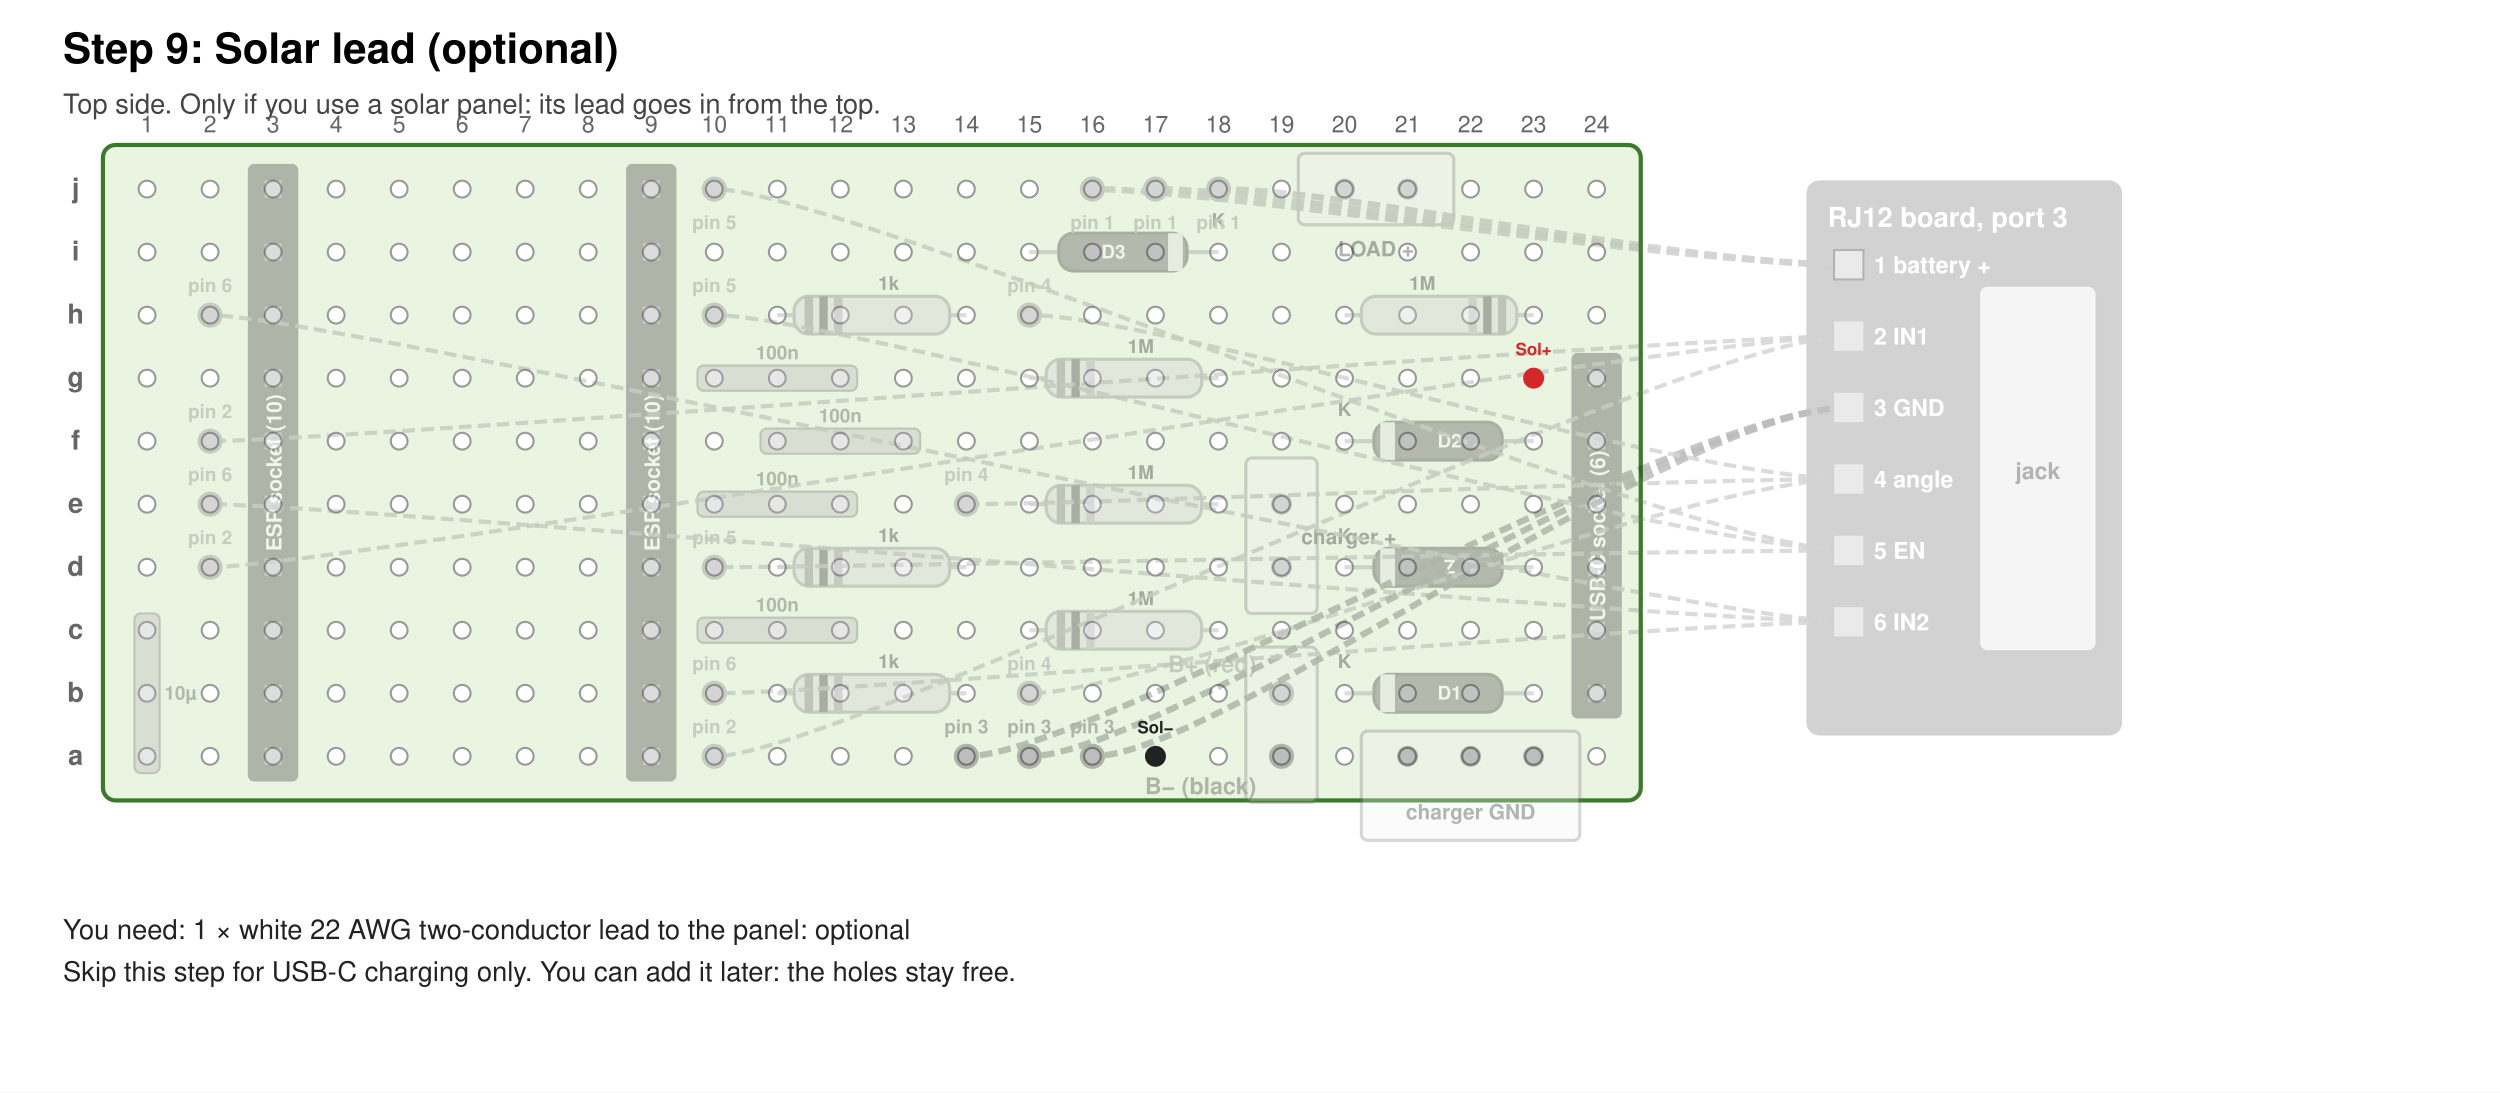
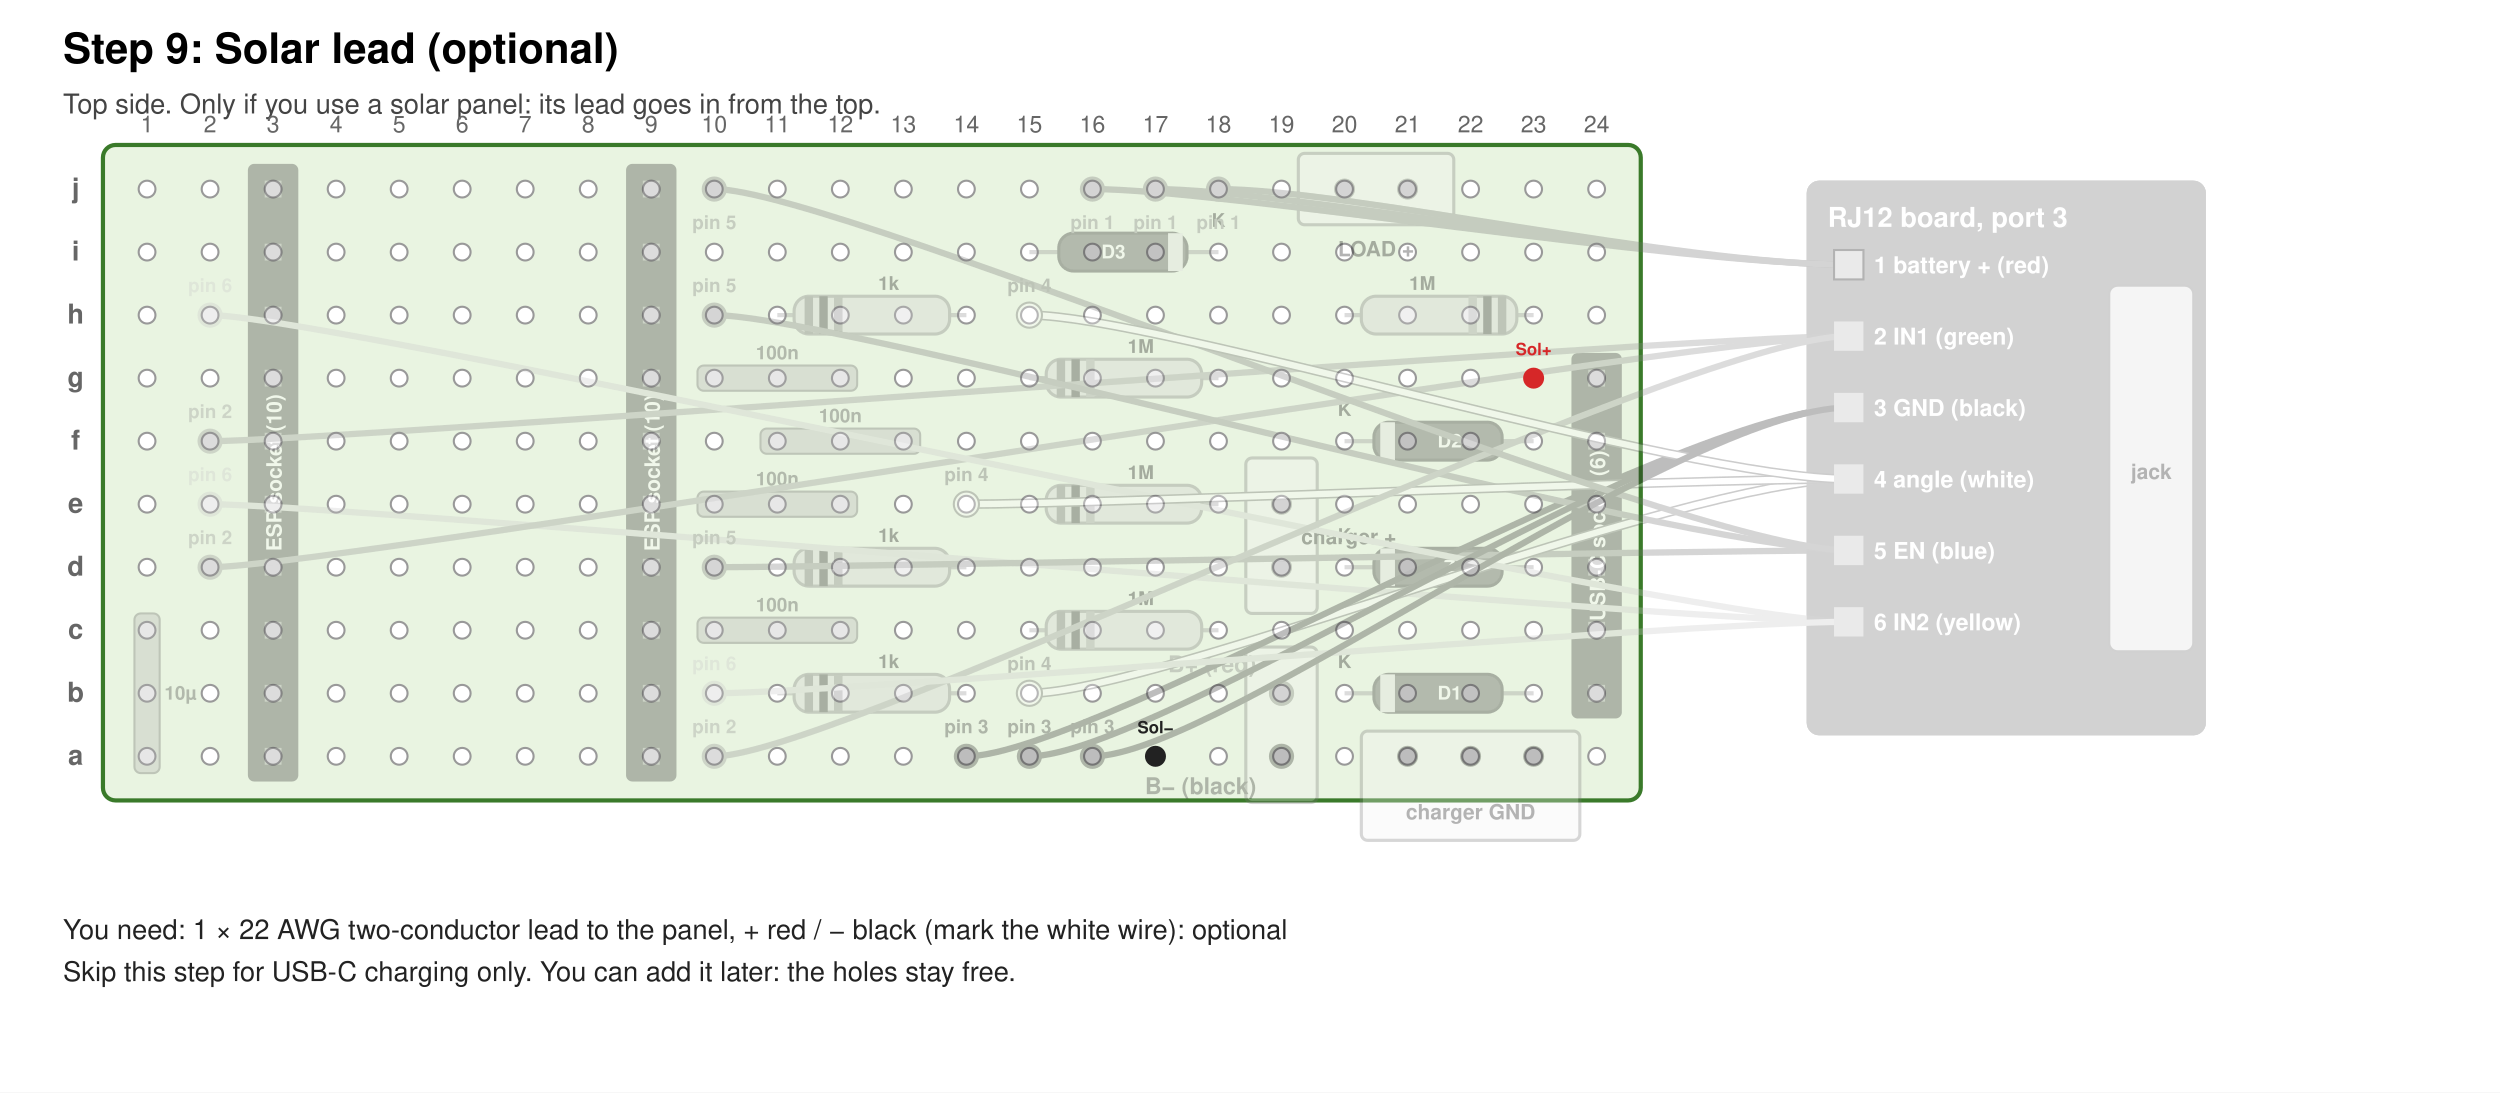
<svg xmlns="http://www.w3.org/2000/svg" width="1190" height="520" font-family="Helvetica,Arial">
  <defs>
    <filter id="mute">
      <feColorMatrix type="saturate" values="0" />
    </filter>
  </defs>
  <rect width="100%" height="100%" fill="#ffffff" />
  <text x="30" y="30" font-size="20" font-weight="bold">Step 9: Solar lead (optional)</text>
  <text x="30" y="54" font-size="13" fill="#444">Top side. Only if you use a solar panel: its lead goes in from the top.</text>
  <rect x="49" y="69" width="732" height="312" rx="6" fill="#e9f4e1" stroke="#3a7a2a" stroke-width="2" />
  <text x="70" y="63" font-size="11" fill="#666" text-anchor="middle">1</text>
  <text x="100" y="63" font-size="11" fill="#666" text-anchor="middle">2</text>
  <text x="130" y="63" font-size="11" fill="#666" text-anchor="middle">3</text>
  <text x="160" y="63" font-size="11" fill="#666" text-anchor="middle">4</text>
  <text x="190" y="63" font-size="11" fill="#666" text-anchor="middle">5</text>
  <text x="220" y="63" font-size="11" fill="#666" text-anchor="middle">6</text>
  <text x="250" y="63" font-size="11" fill="#666" text-anchor="middle">7</text>
  <text x="280" y="63" font-size="11" fill="#666" text-anchor="middle">8</text>
  <text x="310" y="63" font-size="11" fill="#666" text-anchor="middle">9</text>
  <text x="340" y="63" font-size="11" fill="#666" text-anchor="middle">10</text>
  <text x="370" y="63" font-size="11" fill="#666" text-anchor="middle">11</text>
  <text x="400" y="63" font-size="11" fill="#666" text-anchor="middle">12</text>
  <text x="430" y="63" font-size="11" fill="#666" text-anchor="middle">13</text>
  <text x="460" y="63" font-size="11" fill="#666" text-anchor="middle">14</text>
  <text x="490" y="63" font-size="11" fill="#666" text-anchor="middle">15</text>
  <text x="520" y="63" font-size="11" fill="#666" text-anchor="middle">16</text>
  <text x="550" y="63" font-size="11" fill="#666" text-anchor="middle">17</text>
  <text x="580" y="63" font-size="11" fill="#666" text-anchor="middle">18</text>
  <text x="610" y="63" font-size="11" fill="#666" text-anchor="middle">19</text>
  <text x="640" y="63" font-size="11" fill="#666" text-anchor="middle">20</text>
  <text x="670" y="63" font-size="11" fill="#666" text-anchor="middle">21</text>
  <text x="700" y="63" font-size="11" fill="#666" text-anchor="middle">22</text>
  <text x="730" y="63" font-size="11" fill="#666" text-anchor="middle">23</text>
  <text x="760" y="63" font-size="11" fill="#666" text-anchor="middle">24</text>
  <text x="36" y="364" font-size="13" font-weight="bold" fill="#666" text-anchor="middle">a</text>
  <text x="36" y="334" font-size="13" font-weight="bold" fill="#666" text-anchor="middle">b</text>
  <text x="36" y="304" font-size="13" font-weight="bold" fill="#666" text-anchor="middle">c</text>
  <text x="36" y="274" font-size="13" font-weight="bold" fill="#666" text-anchor="middle">d</text>
  <text x="36" y="244" font-size="13" font-weight="bold" fill="#666" text-anchor="middle">e</text>
  <text x="36" y="214" font-size="13" font-weight="bold" fill="#666" text-anchor="middle">f</text>
  <text x="36" y="184" font-size="13" font-weight="bold" fill="#666" text-anchor="middle">g</text>
  <text x="36" y="154" font-size="13" font-weight="bold" fill="#666" text-anchor="middle">h</text>
  <text x="36" y="124" font-size="13" font-weight="bold" fill="#666" text-anchor="middle">i</text>
  <text x="36" y="94" font-size="13" font-weight="bold" fill="#666" text-anchor="middle">j</text>
  <circle cx="70" cy="360" r="4" fill="#fff" stroke="#999" />
  <circle cx="70" cy="330" r="4" fill="#fff" stroke="#999" />
  <circle cx="70" cy="300" r="4" fill="#fff" stroke="#999" />
  <circle cx="70" cy="270" r="4" fill="#fff" stroke="#999" />
  <circle cx="70" cy="240" r="4" fill="#fff" stroke="#999" />
  <circle cx="70" cy="210" r="4" fill="#fff" stroke="#999" />
  <circle cx="70" cy="180" r="4" fill="#fff" stroke="#999" />
  <circle cx="70" cy="150" r="4" fill="#fff" stroke="#999" />
  <circle cx="70" cy="120" r="4" fill="#fff" stroke="#999" />
  <circle cx="70" cy="90" r="4" fill="#fff" stroke="#999" />
  <circle cx="100" cy="360" r="4" fill="#fff" stroke="#999" />
  <circle cx="100" cy="330" r="4" fill="#fff" stroke="#999" />
  <circle cx="100" cy="300" r="4" fill="#fff" stroke="#999" />
  <circle cx="100" cy="270" r="4" fill="#fff" stroke="#999" />
  <circle cx="100" cy="240" r="4" fill="#fff" stroke="#999" />
  <circle cx="100" cy="210" r="4" fill="#fff" stroke="#999" />
  <circle cx="100" cy="180" r="4" fill="#fff" stroke="#999" />
  <circle cx="100" cy="150" r="4" fill="#fff" stroke="#999" />
  <circle cx="100" cy="120" r="4" fill="#fff" stroke="#999" />
  <circle cx="100" cy="90" r="4" fill="#fff" stroke="#999" />
  <circle cx="130" cy="360" r="4" fill="#fff" stroke="#999" />
  <circle cx="130" cy="330" r="4" fill="#fff" stroke="#999" />
  <circle cx="130" cy="300" r="4" fill="#fff" stroke="#999" />
  <circle cx="130" cy="270" r="4" fill="#fff" stroke="#999" />
  <circle cx="130" cy="240" r="4" fill="#fff" stroke="#999" />
  <circle cx="130" cy="210" r="4" fill="#fff" stroke="#999" />
  <circle cx="130" cy="180" r="4" fill="#fff" stroke="#999" />
  <circle cx="130" cy="150" r="4" fill="#fff" stroke="#999" />
  <circle cx="130" cy="120" r="4" fill="#fff" stroke="#999" />
  <circle cx="130" cy="90" r="4" fill="#fff" stroke="#999" />
  <circle cx="160" cy="360" r="4" fill="#fff" stroke="#999" />
  <circle cx="160" cy="330" r="4" fill="#fff" stroke="#999" />
  <circle cx="160" cy="300" r="4" fill="#fff" stroke="#999" />
  <circle cx="160" cy="270" r="4" fill="#fff" stroke="#999" />
  <circle cx="160" cy="240" r="4" fill="#fff" stroke="#999" />
  <circle cx="160" cy="210" r="4" fill="#fff" stroke="#999" />
  <circle cx="160" cy="180" r="4" fill="#fff" stroke="#999" />
  <circle cx="160" cy="150" r="4" fill="#fff" stroke="#999" />
  <circle cx="160" cy="120" r="4" fill="#fff" stroke="#999" />
  <circle cx="160" cy="90" r="4" fill="#fff" stroke="#999" />
  <circle cx="190" cy="360" r="4" fill="#fff" stroke="#999" />
  <circle cx="190" cy="330" r="4" fill="#fff" stroke="#999" />
  <circle cx="190" cy="300" r="4" fill="#fff" stroke="#999" />
  <circle cx="190" cy="270" r="4" fill="#fff" stroke="#999" />
  <circle cx="190" cy="240" r="4" fill="#fff" stroke="#999" />
  <circle cx="190" cy="210" r="4" fill="#fff" stroke="#999" />
  <circle cx="190" cy="180" r="4" fill="#fff" stroke="#999" />
  <circle cx="190" cy="150" r="4" fill="#fff" stroke="#999" />
  <circle cx="190" cy="120" r="4" fill="#fff" stroke="#999" />
  <circle cx="190" cy="90" r="4" fill="#fff" stroke="#999" />
  <circle cx="220" cy="360" r="4" fill="#fff" stroke="#999" />
  <circle cx="220" cy="330" r="4" fill="#fff" stroke="#999" />
  <circle cx="220" cy="300" r="4" fill="#fff" stroke="#999" />
  <circle cx="220" cy="270" r="4" fill="#fff" stroke="#999" />
  <circle cx="220" cy="240" r="4" fill="#fff" stroke="#999" />
  <circle cx="220" cy="210" r="4" fill="#fff" stroke="#999" />
  <circle cx="220" cy="180" r="4" fill="#fff" stroke="#999" />
  <circle cx="220" cy="150" r="4" fill="#fff" stroke="#999" />
  <circle cx="220" cy="120" r="4" fill="#fff" stroke="#999" />
  <circle cx="220" cy="90" r="4" fill="#fff" stroke="#999" />
  <circle cx="250" cy="360" r="4" fill="#fff" stroke="#999" />
  <circle cx="250" cy="330" r="4" fill="#fff" stroke="#999" />
  <circle cx="250" cy="300" r="4" fill="#fff" stroke="#999" />
  <circle cx="250" cy="270" r="4" fill="#fff" stroke="#999" />
  <circle cx="250" cy="240" r="4" fill="#fff" stroke="#999" />
  <circle cx="250" cy="210" r="4" fill="#fff" stroke="#999" />
  <circle cx="250" cy="180" r="4" fill="#fff" stroke="#999" />
  <circle cx="250" cy="150" r="4" fill="#fff" stroke="#999" />
  <circle cx="250" cy="120" r="4" fill="#fff" stroke="#999" />
  <circle cx="250" cy="90" r="4" fill="#fff" stroke="#999" />
  <circle cx="280" cy="360" r="4" fill="#fff" stroke="#999" />
  <circle cx="280" cy="330" r="4" fill="#fff" stroke="#999" />
  <circle cx="280" cy="300" r="4" fill="#fff" stroke="#999" />
  <circle cx="280" cy="270" r="4" fill="#fff" stroke="#999" />
  <circle cx="280" cy="240" r="4" fill="#fff" stroke="#999" />
  <circle cx="280" cy="210" r="4" fill="#fff" stroke="#999" />
  <circle cx="280" cy="180" r="4" fill="#fff" stroke="#999" />
  <circle cx="280" cy="150" r="4" fill="#fff" stroke="#999" />
  <circle cx="280" cy="120" r="4" fill="#fff" stroke="#999" />
  <circle cx="280" cy="90" r="4" fill="#fff" stroke="#999" />
  <circle cx="310" cy="360" r="4" fill="#fff" stroke="#999" />
  <circle cx="310" cy="330" r="4" fill="#fff" stroke="#999" />
  <circle cx="310" cy="300" r="4" fill="#fff" stroke="#999" />
  <circle cx="310" cy="270" r="4" fill="#fff" stroke="#999" />
  <circle cx="310" cy="240" r="4" fill="#fff" stroke="#999" />
  <circle cx="310" cy="210" r="4" fill="#fff" stroke="#999" />
  <circle cx="310" cy="180" r="4" fill="#fff" stroke="#999" />
  <circle cx="310" cy="150" r="4" fill="#fff" stroke="#999" />
  <circle cx="310" cy="120" r="4" fill="#fff" stroke="#999" />
  <circle cx="310" cy="90" r="4" fill="#fff" stroke="#999" />
  <circle cx="340" cy="360" r="4" fill="#fff" stroke="#999" />
  <circle cx="340" cy="330" r="4" fill="#fff" stroke="#999" />
  <circle cx="340" cy="300" r="4" fill="#fff" stroke="#999" />
  <circle cx="340" cy="270" r="4" fill="#fff" stroke="#999" />
  <circle cx="340" cy="240" r="4" fill="#fff" stroke="#999" />
  <circle cx="340" cy="210" r="4" fill="#fff" stroke="#999" />
  <circle cx="340" cy="180" r="4" fill="#fff" stroke="#999" />
  <circle cx="340" cy="150" r="4" fill="#fff" stroke="#999" />
  <circle cx="340" cy="120" r="4" fill="#fff" stroke="#999" />
  <circle cx="340" cy="90" r="4" fill="#fff" stroke="#999" />
  <circle cx="370" cy="360" r="4" fill="#fff" stroke="#999" />
  <circle cx="370" cy="330" r="4" fill="#fff" stroke="#999" />
  <circle cx="370" cy="300" r="4" fill="#fff" stroke="#999" />
  <circle cx="370" cy="270" r="4" fill="#fff" stroke="#999" />
  <circle cx="370" cy="240" r="4" fill="#fff" stroke="#999" />
  <circle cx="370" cy="210" r="4" fill="#fff" stroke="#999" />
  <circle cx="370" cy="180" r="4" fill="#fff" stroke="#999" />
  <circle cx="370" cy="150" r="4" fill="#fff" stroke="#999" />
  <circle cx="370" cy="120" r="4" fill="#fff" stroke="#999" />
  <circle cx="370" cy="90" r="4" fill="#fff" stroke="#999" />
  <circle cx="400" cy="360" r="4" fill="#fff" stroke="#999" />
  <circle cx="400" cy="330" r="4" fill="#fff" stroke="#999" />
  <circle cx="400" cy="300" r="4" fill="#fff" stroke="#999" />
  <circle cx="400" cy="270" r="4" fill="#fff" stroke="#999" />
  <circle cx="400" cy="240" r="4" fill="#fff" stroke="#999" />
  <circle cx="400" cy="210" r="4" fill="#fff" stroke="#999" />
  <circle cx="400" cy="180" r="4" fill="#fff" stroke="#999" />
  <circle cx="400" cy="150" r="4" fill="#fff" stroke="#999" />
  <circle cx="400" cy="120" r="4" fill="#fff" stroke="#999" />
  <circle cx="400" cy="90" r="4" fill="#fff" stroke="#999" />
  <circle cx="430" cy="360" r="4" fill="#fff" stroke="#999" />
  <circle cx="430" cy="330" r="4" fill="#fff" stroke="#999" />
  <circle cx="430" cy="300" r="4" fill="#fff" stroke="#999" />
  <circle cx="430" cy="270" r="4" fill="#fff" stroke="#999" />
  <circle cx="430" cy="240" r="4" fill="#fff" stroke="#999" />
  <circle cx="430" cy="210" r="4" fill="#fff" stroke="#999" />
  <circle cx="430" cy="180" r="4" fill="#fff" stroke="#999" />
  <circle cx="430" cy="150" r="4" fill="#fff" stroke="#999" />
  <circle cx="430" cy="120" r="4" fill="#fff" stroke="#999" />
  <circle cx="430" cy="90" r="4" fill="#fff" stroke="#999" />
  <circle cx="460" cy="360" r="4" fill="#fff" stroke="#999" />
  <circle cx="460" cy="330" r="4" fill="#fff" stroke="#999" />
  <circle cx="460" cy="300" r="4" fill="#fff" stroke="#999" />
  <circle cx="460" cy="270" r="4" fill="#fff" stroke="#999" />
  <circle cx="460" cy="240" r="4" fill="#fff" stroke="#999" />
  <circle cx="460" cy="210" r="4" fill="#fff" stroke="#999" />
  <circle cx="460" cy="180" r="4" fill="#fff" stroke="#999" />
  <circle cx="460" cy="150" r="4" fill="#fff" stroke="#999" />
  <circle cx="460" cy="120" r="4" fill="#fff" stroke="#999" />
  <circle cx="460" cy="90" r="4" fill="#fff" stroke="#999" />
  <circle cx="490" cy="360" r="4" fill="#fff" stroke="#999" />
  <circle cx="490" cy="330" r="4" fill="#fff" stroke="#999" />
  <circle cx="490" cy="300" r="4" fill="#fff" stroke="#999" />
  <circle cx="490" cy="270" r="4" fill="#fff" stroke="#999" />
  <circle cx="490" cy="240" r="4" fill="#fff" stroke="#999" />
  <circle cx="490" cy="210" r="4" fill="#fff" stroke="#999" />
  <circle cx="490" cy="180" r="4" fill="#fff" stroke="#999" />
  <circle cx="490" cy="150" r="4" fill="#fff" stroke="#999" />
  <circle cx="490" cy="120" r="4" fill="#fff" stroke="#999" />
  <circle cx="490" cy="90" r="4" fill="#fff" stroke="#999" />
  <circle cx="520" cy="360" r="4" fill="#fff" stroke="#999" />
  <circle cx="520" cy="330" r="4" fill="#fff" stroke="#999" />
  <circle cx="520" cy="300" r="4" fill="#fff" stroke="#999" />
  <circle cx="520" cy="270" r="4" fill="#fff" stroke="#999" />
  <circle cx="520" cy="240" r="4" fill="#fff" stroke="#999" />
  <circle cx="520" cy="210" r="4" fill="#fff" stroke="#999" />
  <circle cx="520" cy="180" r="4" fill="#fff" stroke="#999" />
  <circle cx="520" cy="150" r="4" fill="#fff" stroke="#999" />
  <circle cx="520" cy="120" r="4" fill="#fff" stroke="#999" />
  <circle cx="520" cy="90" r="4" fill="#fff" stroke="#999" />
  <circle cx="550" cy="360" r="4" fill="#fff" stroke="#999" />
  <circle cx="550" cy="330" r="4" fill="#fff" stroke="#999" />
  <circle cx="550" cy="300" r="4" fill="#fff" stroke="#999" />
  <circle cx="550" cy="270" r="4" fill="#fff" stroke="#999" />
  <circle cx="550" cy="240" r="4" fill="#fff" stroke="#999" />
  <circle cx="550" cy="210" r="4" fill="#fff" stroke="#999" />
  <circle cx="550" cy="180" r="4" fill="#fff" stroke="#999" />
  <circle cx="550" cy="150" r="4" fill="#fff" stroke="#999" />
  <circle cx="550" cy="120" r="4" fill="#fff" stroke="#999" />
  <circle cx="550" cy="90" r="4" fill="#fff" stroke="#999" />
  <circle cx="580" cy="360" r="4" fill="#fff" stroke="#999" />
  <circle cx="580" cy="330" r="4" fill="#fff" stroke="#999" />
  <circle cx="580" cy="300" r="4" fill="#fff" stroke="#999" />
  <circle cx="580" cy="270" r="4" fill="#fff" stroke="#999" />
  <circle cx="580" cy="240" r="4" fill="#fff" stroke="#999" />
  <circle cx="580" cy="210" r="4" fill="#fff" stroke="#999" />
  <circle cx="580" cy="180" r="4" fill="#fff" stroke="#999" />
  <circle cx="580" cy="150" r="4" fill="#fff" stroke="#999" />
  <circle cx="580" cy="120" r="4" fill="#fff" stroke="#999" />
  <circle cx="580" cy="90" r="4" fill="#fff" stroke="#999" />
  <circle cx="610" cy="360" r="4" fill="#fff" stroke="#999" />
  <circle cx="610" cy="330" r="4" fill="#fff" stroke="#999" />
  <circle cx="610" cy="300" r="4" fill="#fff" stroke="#999" />
  <circle cx="610" cy="270" r="4" fill="#fff" stroke="#999" />
  <circle cx="610" cy="240" r="4" fill="#fff" stroke="#999" />
  <circle cx="610" cy="210" r="4" fill="#fff" stroke="#999" />
  <circle cx="610" cy="180" r="4" fill="#fff" stroke="#999" />
  <circle cx="610" cy="150" r="4" fill="#fff" stroke="#999" />
  <circle cx="610" cy="120" r="4" fill="#fff" stroke="#999" />
  <circle cx="610" cy="90" r="4" fill="#fff" stroke="#999" />
  <circle cx="640" cy="360" r="4" fill="#fff" stroke="#999" />
  <circle cx="640" cy="330" r="4" fill="#fff" stroke="#999" />
  <circle cx="640" cy="300" r="4" fill="#fff" stroke="#999" />
  <circle cx="640" cy="270" r="4" fill="#fff" stroke="#999" />
  <circle cx="640" cy="240" r="4" fill="#fff" stroke="#999" />
  <circle cx="640" cy="210" r="4" fill="#fff" stroke="#999" />
  <circle cx="640" cy="180" r="4" fill="#fff" stroke="#999" />
  <circle cx="640" cy="150" r="4" fill="#fff" stroke="#999" />
  <circle cx="640" cy="120" r="4" fill="#fff" stroke="#999" />
  <circle cx="640" cy="90" r="4" fill="#fff" stroke="#999" />
  <circle cx="670" cy="360" r="4" fill="#fff" stroke="#999" />
  <circle cx="670" cy="330" r="4" fill="#fff" stroke="#999" />
  <circle cx="670" cy="300" r="4" fill="#fff" stroke="#999" />
  <circle cx="670" cy="270" r="4" fill="#fff" stroke="#999" />
  <circle cx="670" cy="240" r="4" fill="#fff" stroke="#999" />
  <circle cx="670" cy="210" r="4" fill="#fff" stroke="#999" />
  <circle cx="670" cy="180" r="4" fill="#fff" stroke="#999" />
  <circle cx="670" cy="150" r="4" fill="#fff" stroke="#999" />
  <circle cx="670" cy="120" r="4" fill="#fff" stroke="#999" />
  <circle cx="670" cy="90" r="4" fill="#fff" stroke="#999" />
  <circle cx="700" cy="360" r="4" fill="#fff" stroke="#999" />
  <circle cx="700" cy="330" r="4" fill="#fff" stroke="#999" />
  <circle cx="700" cy="300" r="4" fill="#fff" stroke="#999" />
  <circle cx="700" cy="270" r="4" fill="#fff" stroke="#999" />
  <circle cx="700" cy="240" r="4" fill="#fff" stroke="#999" />
  <circle cx="700" cy="210" r="4" fill="#fff" stroke="#999" />
  <circle cx="700" cy="180" r="4" fill="#fff" stroke="#999" />
  <circle cx="700" cy="150" r="4" fill="#fff" stroke="#999" />
  <circle cx="700" cy="120" r="4" fill="#fff" stroke="#999" />
  <circle cx="700" cy="90" r="4" fill="#fff" stroke="#999" />
  <circle cx="730" cy="360" r="4" fill="#fff" stroke="#999" />
  <circle cx="730" cy="330" r="4" fill="#fff" stroke="#999" />
  <circle cx="730" cy="300" r="4" fill="#fff" stroke="#999" />
  <circle cx="730" cy="270" r="4" fill="#fff" stroke="#999" />
  <circle cx="730" cy="240" r="4" fill="#fff" stroke="#999" />
  <circle cx="730" cy="210" r="4" fill="#fff" stroke="#999" />
  <circle cx="730" cy="180" r="4" fill="#fff" stroke="#999" />
  <circle cx="730" cy="150" r="4" fill="#fff" stroke="#999" />
  <circle cx="730" cy="120" r="4" fill="#fff" stroke="#999" />
  <circle cx="730" cy="90" r="4" fill="#fff" stroke="#999" />
  <circle cx="760" cy="360" r="4" fill="#fff" stroke="#999" />
  <circle cx="760" cy="330" r="4" fill="#fff" stroke="#999" />
  <circle cx="760" cy="300" r="4" fill="#fff" stroke="#999" />
  <circle cx="760" cy="270" r="4" fill="#fff" stroke="#999" />
  <circle cx="760" cy="240" r="4" fill="#fff" stroke="#999" />
  <circle cx="760" cy="210" r="4" fill="#fff" stroke="#999" />
  <circle cx="760" cy="180" r="4" fill="#fff" stroke="#999" />
  <circle cx="760" cy="150" r="4" fill="#fff" stroke="#999" />
  <circle cx="760" cy="120" r="4" fill="#fff" stroke="#999" />
  <circle cx="760" cy="90" r="4" fill="#fff" stroke="#999" />
  <g filter="url(#mute)" opacity="0.3">
    <line x1="730" y1="150" x2="640" y2="150" stroke="#888" stroke-width="2" />
    <rect x="648" y="141" width="74" height="18" rx="7" fill="#e8c88a" stroke="#8a6a2a" stroke-width="1.5" />
    <rect x="713" y="141" width="4" height="18" fill="#8b4513" />
    <rect x="706" y="141" width="4" height="18" fill="#111" />
    <rect x="699" y="141" width="4" height="18" fill="#2ca02c" />
    <text x="677" y="138" font-size="9" text-anchor="middle" font-weight="bold">1M</text>
    <line x1="490" y1="180" x2="580" y2="180" stroke="#888" stroke-width="2" />
    <rect x="498" y="171" width="74" height="18" rx="7" fill="#e8c88a" stroke="#8a6a2a" stroke-width="1.5" />
    <rect x="503" y="171" width="4" height="18" fill="#8b4513" />
    <rect x="510" y="171" width="4" height="18" fill="#111" />
    <rect x="517" y="171" width="4" height="18" fill="#2ca02c" />
    <text x="543" y="168" font-size="9" text-anchor="middle" font-weight="bold">1M</text>
    <line x1="490" y1="240" x2="580" y2="240" stroke="#888" stroke-width="2" />
    <rect x="498" y="231" width="74" height="18" rx="7" fill="#e8c88a" stroke="#8a6a2a" stroke-width="1.5" />
    <rect x="503" y="231" width="4" height="18" fill="#8b4513" />
    <rect x="510" y="231" width="4" height="18" fill="#111" />
    <rect x="517" y="231" width="4" height="18" fill="#2ca02c" />
    <text x="543" y="228" font-size="9" text-anchor="middle" font-weight="bold">1M</text>
    <line x1="490" y1="300" x2="580" y2="300" stroke="#888" stroke-width="2" />
    <rect x="498" y="291" width="74" height="18" rx="7" fill="#e8c88a" stroke="#8a6a2a" stroke-width="1.5" />
    <rect x="503" y="291" width="4" height="18" fill="#8b4513" />
    <rect x="510" y="291" width="4" height="18" fill="#111" />
    <rect x="517" y="291" width="4" height="18" fill="#2ca02c" />
    <text x="543" y="288" font-size="9" text-anchor="middle" font-weight="bold">1M</text>
    <line x1="370" y1="330" x2="460" y2="330" stroke="#888" stroke-width="2" />
    <rect x="378" y="321" width="74" height="18" rx="7" fill="#e8c88a" stroke="#8a6a2a" stroke-width="1.5" />
    <rect x="383" y="321" width="4" height="18" fill="#8b4513" />
    <rect x="390" y="321" width="4" height="18" fill="#111" />
    <rect x="397" y="321" width="4" height="18" fill="#d62728" />
    <text x="423" y="318" font-size="9" text-anchor="middle" font-weight="bold">1k</text>
    <line x1="370" y1="270" x2="460" y2="270" stroke="#888" stroke-width="2" />
    <rect x="378" y="261" width="74" height="18" rx="7" fill="#e8c88a" stroke="#8a6a2a" stroke-width="1.5" />
    <rect x="383" y="261" width="4" height="18" fill="#8b4513" />
    <rect x="390" y="261" width="4" height="18" fill="#111" />
    <rect x="397" y="261" width="4" height="18" fill="#d62728" />
    <text x="423" y="258" font-size="9" text-anchor="middle" font-weight="bold">1k</text>
    <line x1="370" y1="150" x2="460" y2="150" stroke="#888" stroke-width="2" />
    <rect x="378" y="141" width="74" height="18" rx="7" fill="#e8c88a" stroke="#8a6a2a" stroke-width="1.5" />
    <rect x="383" y="141" width="4" height="18" fill="#8b4513" />
    <rect x="390" y="141" width="4" height="18" fill="#111" />
    <rect x="397" y="141" width="4" height="18" fill="#d62728" />
    <text x="423" y="138" font-size="9" text-anchor="middle" font-weight="bold">1k</text>
    <line x1="490" y1="120" x2="580" y2="120" stroke="#888" stroke-width="2" />
    <rect x="504" y="111" width="61" height="18" rx="7" fill="#333" stroke="#111" stroke-width="1.5" />
    <rect x="556" y="111" width="7" height="18" fill="#ddd" />
    <text x="530" y="123" font-size="9" fill="#fff" text-anchor="middle" font-weight="bold">D3</text>
    <text x="580" y="108" font-size="9" fill="#000" text-anchor="middle" font-weight="bold">K</text>
    <line x1="730" y1="330" x2="640" y2="330" stroke="#888" stroke-width="2" />
    <rect x="654" y="321" width="61" height="18" rx="7" fill="#333" stroke="#111" stroke-width="1.5" />
    <rect x="657" y="321" width="7" height="18" fill="#ddd" />
    <text x="690" y="333" font-size="9" fill="#fff" text-anchor="middle" font-weight="bold">D1</text>
    <text x="640" y="318" font-size="9" fill="#000" text-anchor="middle" font-weight="bold">K</text>
    <line x1="730" y1="210" x2="640" y2="210" stroke="#888" stroke-width="2" />
    <rect x="654" y="201" width="61" height="18" rx="7" fill="#333" stroke="#111" stroke-width="1.5" />
    <rect x="657" y="201" width="7" height="18" fill="#ddd" />
    <text x="690" y="213" font-size="9" fill="#fff" text-anchor="middle" font-weight="bold">D2</text>
    <text x="640" y="198" font-size="9" fill="#000" text-anchor="middle" font-weight="bold">K</text>
    <line x1="730" y1="270" x2="640" y2="270" stroke="#888" stroke-width="2" />
    <rect x="654" y="261" width="61" height="18" rx="7" fill="#333" stroke="#111" stroke-width="1.5" />
    <rect x="657" y="261" width="7" height="18" fill="#ddd" />
    <text x="690" y="273" font-size="9" fill="#fff" text-anchor="middle" font-weight="bold">Z</text>
    <text x="640" y="258" font-size="9" fill="#000" text-anchor="middle" font-weight="bold">K</text>
    <rect x="64" y="292" width="12" height="76" rx="3" fill="#7fb2e5" stroke="#2a5a8a" />
    <text x="86" y="333" font-size="9" text-anchor="middle" fill="#0b2e55" font-weight="bold">10µ</text>
    <rect x="362" y="204" width="76" height="12" rx="3" fill="#7fb2e5" stroke="#2a5a8a" />
    <text x="400" y="201" font-size="9" text-anchor="middle" fill="#0b2e55" font-weight="bold">100n</text>
    <rect x="332" y="294" width="76" height="12" rx="3" fill="#7fb2e5" stroke="#2a5a8a" />
    <text x="370" y="291" font-size="9" text-anchor="middle" fill="#0b2e55" font-weight="bold">100n</text>
    <rect x="332" y="234" width="76" height="12" rx="3" fill="#7fb2e5" stroke="#2a5a8a" />
    <text x="370" y="231" font-size="9" text-anchor="middle" fill="#0b2e55" font-weight="bold">100n</text>
    <rect x="332" y="174" width="76" height="12" rx="3" fill="#7fb2e5" stroke="#2a5a8a" />
    <text x="370" y="171" font-size="9" text-anchor="middle" fill="#0b2e55" font-weight="bold">100n</text>
    <rect x="118" y="78" width="24" height="294" rx="3" fill="#222" />
    <rect x="126" y="356" width="8" height="8" fill="#888" />
    <rect x="126" y="326" width="8" height="8" fill="#888" />
    <rect x="126" y="296" width="8" height="8" fill="#888" />
    <rect x="126" y="266" width="8" height="8" fill="#888" />
    <rect x="126" y="236" width="8" height="8" fill="#888" />
    <rect x="126" y="206" width="8" height="8" fill="#888" />
    <rect x="126" y="176" width="8" height="8" fill="#888" />
    <rect x="126" y="146" width="8" height="8" fill="#888" />
    <rect x="126" y="116" width="8" height="8" fill="#888" />
    <rect x="126" y="86" width="8" height="8" fill="#888" />
    <text x="130" y="229" font-size="10" fill="#fff" text-anchor="middle" font-weight="bold" transform="rotate(-90 130 225)">ESP socket (10)</text>
    <rect x="298" y="78" width="24" height="294" rx="3" fill="#222" />
    <rect x="306" y="356" width="8" height="8" fill="#888" />
    <rect x="306" y="326" width="8" height="8" fill="#888" />
    <rect x="306" y="296" width="8" height="8" fill="#888" />
    <rect x="306" y="266" width="8" height="8" fill="#888" />
    <rect x="306" y="236" width="8" height="8" fill="#888" />
    <rect x="306" y="206" width="8" height="8" fill="#888" />
    <rect x="306" y="176" width="8" height="8" fill="#888" />
    <rect x="306" y="146" width="8" height="8" fill="#888" />
    <rect x="306" y="116" width="8" height="8" fill="#888" />
    <rect x="306" y="86" width="8" height="8" fill="#888" />
    <text x="310" y="229" font-size="10" fill="#fff" text-anchor="middle" font-weight="bold" transform="rotate(-90 310 225)">ESP socket (10)</text>
    <rect x="748" y="168" width="24" height="174" rx="3" fill="#222" />
    <rect x="756" y="326" width="8" height="8" fill="#888" />
    <rect x="756" y="296" width="8" height="8" fill="#888" />
    <rect x="756" y="266" width="8" height="8" fill="#888" />
    <rect x="756" y="236" width="8" height="8" fill="#888" />
    <rect x="756" y="206" width="8" height="8" fill="#888" />
    <rect x="756" y="176" width="8" height="8" fill="#888" />
    <text x="760" y="259" font-size="10" fill="#fff" text-anchor="middle" font-weight="bold" transform="rotate(-90 760 255)">USB-C socket (6)</text>
    <rect x="593" y="308" width="34" height="74" rx="3" fill="#f4f1e8" stroke="#777" stroke-width="1.5" />
    <circle cx="610" cy="360" r="5" fill="#222222" />
    <circle cx="610" cy="330" r="5" fill="#d62728" />
    <rect x="593" y="218" width="34" height="74" rx="3" fill="#f4f1e8" stroke="#777" stroke-width="1.5" />
    <circle cx="610" cy="270" r="5" fill="#d62728" />
    <circle cx="610" cy="240" r="5" fill="#d62728" />
    <text x="642" y="259" font-size="10" text-anchor="middle" font-weight="bold">charger +</text>
    <rect x="618" y="73" width="74" height="34" rx="3" fill="#f4f1e8" stroke="#777" stroke-width="1.5" />
    <circle cx="640" cy="90" r="5" fill="#d62728" />
    <circle cx="670" cy="90" r="5" fill="#d62728" />
    <text x="655" y="122" font-size="10" text-anchor="middle" font-weight="bold">LOAD +</text>
    <rect x="648" y="348" width="104" height="52" rx="3" fill="#f4f1e8" stroke="#777" stroke-width="1.5" />
    <circle cx="670" cy="360" r="5" fill="#222222" />
    <circle cx="700" cy="360" r="5" fill="#222222" />
    <circle cx="730" cy="360" r="5" fill="#222222" />
    <text x="700" y="390" font-size="10" text-anchor="middle" font-weight="bold">charger GND</text>
    <circle cx="610" cy="360" r="6" fill="#222" />
    <text x="598" y="378" font-size="11" fill="#222" text-anchor="end" font-weight="bold">B− (black)</text>
    <circle cx="610" cy="330" r="6" fill="#d62728" />
    <text x="598" y="320" font-size="11" fill="#d62728" text-anchor="end" font-weight="bold">B+ (red)</text>
-     <rect x="860" y="86" width="150" height="264" rx="6" fill="#2b6cb0" opacity="0.9" />
+     <rect x="860" y="86" width="190" height="264" rx="6" fill="#2b6cb0" opacity="0.9" />
    <text x="870" y="108" font-size="13" fill="#fff" font-weight="bold">RJ12 board, port 1</text>
-     <rect x="942" y="136" width="56" height="174" rx="4" fill="#ddd" stroke="#666" />
-     <text x="970" y="228" font-size="11" text-anchor="middle" font-weight="bold">jack</text>
-     <path d="M880 160 C800 160 160 210 100 210" fill="none" stroke="#1f77b4" stroke-width="2" stroke-dasharray="6,3" opacity="0.85" />
+     <rect x="1004" y="136" width="40" height="174" rx="4" fill="#ddd" stroke="#666" />
+     <text x="1024" y="228" font-size="10" text-anchor="middle" font-weight="bold">jack</text>
+     <path d="M880 160 C800 160 160 210 100 210" fill="none" stroke="#2ca02c" stroke-width="3" />
    <rect x="873" y="153" width="14" height="14" fill="#e0b040" />
-     <text x="892" y="164" font-size="11" fill="#fff" font-weight="bold">2 IN1</text>
-     <circle cx="100" cy="210" r="6" fill="#1f77b4" />
-     <text x="100" y="199" font-size="9" fill="#1f77b4" text-anchor="middle" font-weight="bold">pin 2</text>
-     <path d="M880 296 C800 296 160 240 100 240" fill="none" stroke="#1f77b4" stroke-width="2" stroke-dasharray="6,3" opacity="0.85" />
+     <text x="892" y="164" font-size="11" fill="#fff" font-weight="bold">2 IN1 (green)</text>
+     <circle cx="100" cy="210" r="6" fill="#2ca02c" />
+     <text x="100" y="199" font-size="9" fill="#2ca02c" text-anchor="middle" font-weight="bold">pin 2</text>
+     <path d="M880 296 C800 296 160 240 100 240" fill="none" stroke="#e8c31a" stroke-width="3" />
    <rect x="873" y="289" width="14" height="14" fill="#e0b040" />
-     <text x="892" y="300" font-size="11" fill="#fff" font-weight="bold">6 IN2</text>
-     <circle cx="100" cy="240" r="6" fill="#1f77b4" />
-     <text x="100" y="229" font-size="9" fill="#1f77b4" text-anchor="middle" font-weight="bold">pin 6</text>
-     <path d="M880 262 C800 262 400 270 340 270" fill="none" stroke="#1f77b4" stroke-width="2" stroke-dasharray="6,3" opacity="0.85" />
+     <text x="892" y="300" font-size="11" fill="#fff" font-weight="bold">6 IN2 (yellow)</text>
+     <circle cx="100" cy="240" r="6" fill="#e8c31a" />
+     <text x="100" y="229" font-size="9" fill="#e8c31a" text-anchor="middle" font-weight="bold">pin 6</text>
+     <path d="M880 262 C800 262 400 270 340 270" fill="none" stroke="#1f77b4" stroke-width="3" />
    <rect x="873" y="255" width="14" height="14" fill="#e0b040" />
-     <text x="892" y="266" font-size="11" fill="#fff" font-weight="bold">5 EN</text>
+     <text x="892" y="266" font-size="11" fill="#fff" font-weight="bold">5 EN (blue)</text>
    <circle cx="340" cy="270" r="6" fill="#1f77b4" />
    <text x="340" y="259" font-size="9" fill="#1f77b4" text-anchor="middle" font-weight="bold">pin 5</text>
-     <path d="M880 228 C800 228 550 330 490 330" fill="none" stroke="#1f77b4" stroke-width="2" stroke-dasharray="6,3" opacity="0.85" />
+     <path d="M880 228 C800 228 550 330 490 330" fill="none" stroke="#555" stroke-width="4.5" />
+     <path d="M880 228 C800 228 550 330 490 330" fill="none" stroke="#ffffff" stroke-width="3" />
    <rect x="873" y="221" width="14" height="14" fill="#e0b040" />
-     <text x="892" y="232" font-size="11" fill="#fff" font-weight="bold">4 angle</text>
-     <circle cx="490" cy="330" r="6" fill="#1f77b4" />
-     <text x="490" y="319" font-size="9" fill="#1f77b4" text-anchor="middle" font-weight="bold">pin 4</text>
-     <path d="M880 126 C800 126 580 90 520 90" fill="none" stroke="#d62728" stroke-width="3" stroke-dasharray="6,3" opacity="0.85" />
+     <text x="892" y="232" font-size="11" fill="#fff" font-weight="bold">4 angle (white)</text>
+     <circle cx="490" cy="330" r="6" fill="#ffffff" stroke="#555" stroke-width="1" />
+     <text x="490" y="319" font-size="9" fill="#555" text-anchor="middle" font-weight="bold">pin 4</text>
+     <path d="M880 126 C800 126 580 90 520 90" fill="none" stroke="#d62728" stroke-width="3" />
    <rect x="873" y="119" width="14" height="14" fill="#e0b040" stroke="#000" />
-     <text x="892" y="130" font-size="11" fill="#fff" font-weight="bold">1 battery +</text>
+     <text x="892" y="130" font-size="11" fill="#fff" font-weight="bold">1 battery + (red)</text>
    <circle cx="520" cy="90" r="6" fill="#d62728" />
    <text x="520" y="109" font-size="9" fill="#d62728" text-anchor="middle" font-weight="bold">pin 1</text>
-     <path d="M880 194 C800 194 520 360 460 360" fill="none" stroke="#222222" stroke-width="3" stroke-dasharray="6,3" opacity="0.85" />
+     <path d="M880 194 C800 194 520 360 460 360" fill="none" stroke="#222222" stroke-width="3" />
    <rect x="873" y="187" width="14" height="14" fill="#e0b040" />
-     <text x="892" y="198" font-size="11" fill="#fff" font-weight="bold">3 GND</text>
+     <text x="892" y="198" font-size="11" fill="#fff" font-weight="bold">3 GND (black)</text>
    <circle cx="460" cy="360" r="6" fill="#222222" />
    <text x="460" y="349" font-size="9" fill="#222222" text-anchor="middle" font-weight="bold">pin 3</text>
-     <rect x="860" y="86" width="150" height="264" rx="6" fill="#2b6cb0" opacity="0.9" />
+     <rect x="860" y="86" width="190" height="264" rx="6" fill="#2b6cb0" opacity="0.9" />
    <text x="870" y="108" font-size="13" fill="#fff" font-weight="bold">RJ12 board, port 2</text>
-     <rect x="942" y="136" width="56" height="174" rx="4" fill="#ddd" stroke="#666" />
-     <text x="970" y="228" font-size="11" text-anchor="middle" font-weight="bold">jack</text>
-     <path d="M880 160 C800 160 160 270 100 270" fill="none" stroke="#1f77b4" stroke-width="2" stroke-dasharray="6,3" opacity="0.85" />
+     <rect x="1004" y="136" width="40" height="174" rx="4" fill="#ddd" stroke="#666" />
+     <text x="1024" y="228" font-size="10" text-anchor="middle" font-weight="bold">jack</text>
+     <path d="M880 160 C800 160 160 270 100 270" fill="none" stroke="#2ca02c" stroke-width="3" />
    <rect x="873" y="153" width="14" height="14" fill="#e0b040" />
-     <text x="892" y="164" font-size="11" fill="#fff" font-weight="bold">2 IN1</text>
-     <circle cx="100" cy="270" r="6" fill="#1f77b4" />
-     <text x="100" y="259" font-size="9" fill="#1f77b4" text-anchor="middle" font-weight="bold">pin 2</text>
-     <path d="M880 296 C800 296 160 150 100 150" fill="none" stroke="#1f77b4" stroke-width="2" stroke-dasharray="6,3" opacity="0.85" />
+     <text x="892" y="164" font-size="11" fill="#fff" font-weight="bold">2 IN1 (green)</text>
+     <circle cx="100" cy="270" r="6" fill="#2ca02c" />
+     <text x="100" y="259" font-size="9" fill="#2ca02c" text-anchor="middle" font-weight="bold">pin 2</text>
+     <path d="M880 296 C800 296 160 150 100 150" fill="none" stroke="#e8c31a" stroke-width="3" />
    <rect x="873" y="289" width="14" height="14" fill="#e0b040" />
-     <text x="892" y="300" font-size="11" fill="#fff" font-weight="bold">6 IN2</text>
-     <circle cx="100" cy="150" r="6" fill="#1f77b4" />
-     <text x="100" y="139" font-size="9" fill="#1f77b4" text-anchor="middle" font-weight="bold">pin 6</text>
-     <path d="M880 262 C800 262 400 150 340 150" fill="none" stroke="#1f77b4" stroke-width="2" stroke-dasharray="6,3" opacity="0.85" />
+     <text x="892" y="300" font-size="11" fill="#fff" font-weight="bold">6 IN2 (yellow)</text>
+     <circle cx="100" cy="150" r="6" fill="#e8c31a" />
+     <text x="100" y="139" font-size="9" fill="#e8c31a" text-anchor="middle" font-weight="bold">pin 6</text>
+     <path d="M880 262 C800 262 400 150 340 150" fill="none" stroke="#1f77b4" stroke-width="3" />
    <rect x="873" y="255" width="14" height="14" fill="#e0b040" />
-     <text x="892" y="266" font-size="11" fill="#fff" font-weight="bold">5 EN</text>
+     <text x="892" y="266" font-size="11" fill="#fff" font-weight="bold">5 EN (blue)</text>
    <circle cx="340" cy="150" r="6" fill="#1f77b4" />
    <text x="340" y="139" font-size="9" fill="#1f77b4" text-anchor="middle" font-weight="bold">pin 5</text>
-     <path d="M880 228 C800 228 520 240 460 240" fill="none" stroke="#1f77b4" stroke-width="2" stroke-dasharray="6,3" opacity="0.85" />
+     <path d="M880 228 C800 228 520 240 460 240" fill="none" stroke="#555" stroke-width="4.5" />
+     <path d="M880 228 C800 228 520 240 460 240" fill="none" stroke="#ffffff" stroke-width="3" />
    <rect x="873" y="221" width="14" height="14" fill="#e0b040" />
-     <text x="892" y="232" font-size="11" fill="#fff" font-weight="bold">4 angle</text>
-     <circle cx="460" cy="240" r="6" fill="#1f77b4" />
-     <text x="460" y="229" font-size="9" fill="#1f77b4" text-anchor="middle" font-weight="bold">pin 4</text>
-     <path d="M880 126 C800 126 610 90 550 90" fill="none" stroke="#d62728" stroke-width="3" stroke-dasharray="6,3" opacity="0.85" />
+     <text x="892" y="232" font-size="11" fill="#fff" font-weight="bold">4 angle (white)</text>
+     <circle cx="460" cy="240" r="6" fill="#ffffff" stroke="#555" stroke-width="1" />
+     <text x="460" y="229" font-size="9" fill="#555" text-anchor="middle" font-weight="bold">pin 4</text>
+     <path d="M880 126 C800 126 610 90 550 90" fill="none" stroke="#d62728" stroke-width="3" />
    <rect x="873" y="119" width="14" height="14" fill="#e0b040" stroke="#000" />
-     <text x="892" y="130" font-size="11" fill="#fff" font-weight="bold">1 battery +</text>
+     <text x="892" y="130" font-size="11" fill="#fff" font-weight="bold">1 battery + (red)</text>
    <circle cx="550" cy="90" r="6" fill="#d62728" />
    <text x="550" y="109" font-size="9" fill="#d62728" text-anchor="middle" font-weight="bold">pin 1</text>
-     <path d="M880 194 C800 194 550 360 490 360" fill="none" stroke="#222222" stroke-width="3" stroke-dasharray="6,3" opacity="0.85" />
+     <path d="M880 194 C800 194 550 360 490 360" fill="none" stroke="#222222" stroke-width="3" />
    <rect x="873" y="187" width="14" height="14" fill="#e0b040" />
-     <text x="892" y="198" font-size="11" fill="#fff" font-weight="bold">3 GND</text>
+     <text x="892" y="198" font-size="11" fill="#fff" font-weight="bold">3 GND (black)</text>
    <circle cx="490" cy="360" r="6" fill="#222222" />
    <text x="490" y="349" font-size="9" fill="#222222" text-anchor="middle" font-weight="bold">pin 3</text>
-     <rect x="860" y="86" width="150" height="264" rx="6" fill="#2b6cb0" opacity="0.9" />
+     <rect x="860" y="86" width="190" height="264" rx="6" fill="#2b6cb0" opacity="0.9" />
    <text x="870" y="108" font-size="13" fill="#fff" font-weight="bold">RJ12 board, port 3</text>
-     <rect x="942" y="136" width="56" height="174" rx="4" fill="#ddd" stroke="#666" />
-     <text x="970" y="228" font-size="11" text-anchor="middle" font-weight="bold">jack</text>
-     <path d="M880 160 C800 160 400 360 340 360" fill="none" stroke="#1f77b4" stroke-width="2" stroke-dasharray="6,3" opacity="0.85" />
+     <rect x="1004" y="136" width="40" height="174" rx="4" fill="#ddd" stroke="#666" />
+     <text x="1024" y="228" font-size="10" text-anchor="middle" font-weight="bold">jack</text>
+     <path d="M880 160 C800 160 400 360 340 360" fill="none" stroke="#2ca02c" stroke-width="3" />
    <rect x="873" y="153" width="14" height="14" fill="#e0b040" />
-     <text x="892" y="164" font-size="11" fill="#fff" font-weight="bold">2 IN1</text>
-     <circle cx="340" cy="360" r="6" fill="#1f77b4" />
-     <text x="340" y="349" font-size="9" fill="#1f77b4" text-anchor="middle" font-weight="bold">pin 2</text>
-     <path d="M880 296 C800 296 400 330 340 330" fill="none" stroke="#1f77b4" stroke-width="2" stroke-dasharray="6,3" opacity="0.85" />
+     <text x="892" y="164" font-size="11" fill="#fff" font-weight="bold">2 IN1 (green)</text>
+     <circle cx="340" cy="360" r="6" fill="#2ca02c" />
+     <text x="340" y="349" font-size="9" fill="#2ca02c" text-anchor="middle" font-weight="bold">pin 2</text>
+     <path d="M880 296 C800 296 400 330 340 330" fill="none" stroke="#e8c31a" stroke-width="3" />
    <rect x="873" y="289" width="14" height="14" fill="#e0b040" />
-     <text x="892" y="300" font-size="11" fill="#fff" font-weight="bold">6 IN2</text>
-     <circle cx="340" cy="330" r="6" fill="#1f77b4" />
-     <text x="340" y="319" font-size="9" fill="#1f77b4" text-anchor="middle" font-weight="bold">pin 6</text>
-     <path d="M880 262 C800 262 400 90 340 90" fill="none" stroke="#1f77b4" stroke-width="2" stroke-dasharray="6,3" opacity="0.85" />
+     <text x="892" y="300" font-size="11" fill="#fff" font-weight="bold">6 IN2 (yellow)</text>
+     <circle cx="340" cy="330" r="6" fill="#e8c31a" />
+     <text x="340" y="319" font-size="9" fill="#e8c31a" text-anchor="middle" font-weight="bold">pin 6</text>
+     <path d="M880 262 C800 262 400 90 340 90" fill="none" stroke="#1f77b4" stroke-width="3" />
    <rect x="873" y="255" width="14" height="14" fill="#e0b040" />
-     <text x="892" y="266" font-size="11" fill="#fff" font-weight="bold">5 EN</text>
+     <text x="892" y="266" font-size="11" fill="#fff" font-weight="bold">5 EN (blue)</text>
    <circle cx="340" cy="90" r="6" fill="#1f77b4" />
    <text x="340" y="109" font-size="9" fill="#1f77b4" text-anchor="middle" font-weight="bold">pin 5</text>
-     <path d="M880 228 C800 228 550 150 490 150" fill="none" stroke="#1f77b4" stroke-width="2" stroke-dasharray="6,3" opacity="0.85" />
+     <path d="M880 228 C800 228 550 150 490 150" fill="none" stroke="#555" stroke-width="4.5" />
+     <path d="M880 228 C800 228 550 150 490 150" fill="none" stroke="#ffffff" stroke-width="3" />
    <rect x="873" y="221" width="14" height="14" fill="#e0b040" />
-     <text x="892" y="232" font-size="11" fill="#fff" font-weight="bold">4 angle</text>
-     <circle cx="490" cy="150" r="6" fill="#1f77b4" />
-     <text x="490" y="139" font-size="9" fill="#1f77b4" text-anchor="middle" font-weight="bold">pin 4</text>
-     <path d="M880 126 C800 126 640 90 580 90" fill="none" stroke="#d62728" stroke-width="3" stroke-dasharray="6,3" opacity="0.85" />
+     <text x="892" y="232" font-size="11" fill="#fff" font-weight="bold">4 angle (white)</text>
+     <circle cx="490" cy="150" r="6" fill="#ffffff" stroke="#555" stroke-width="1" />
+     <text x="490" y="139" font-size="9" fill="#555" text-anchor="middle" font-weight="bold">pin 4</text>
+     <path d="M880 126 C800 126 640 90 580 90" fill="none" stroke="#d62728" stroke-width="3" />
    <rect x="873" y="119" width="14" height="14" fill="#e0b040" stroke="#000" />
-     <text x="892" y="130" font-size="11" fill="#fff" font-weight="bold">1 battery +</text>
+     <text x="892" y="130" font-size="11" fill="#fff" font-weight="bold">1 battery + (red)</text>
    <circle cx="580" cy="90" r="6" fill="#d62728" />
    <text x="580" y="109" font-size="9" fill="#d62728" text-anchor="middle" font-weight="bold">pin 1</text>
-     <path d="M880 194 C800 194 580 360 520 360" fill="none" stroke="#222222" stroke-width="3" stroke-dasharray="6,3" opacity="0.85" />
+     <path d="M880 194 C800 194 580 360 520 360" fill="none" stroke="#222222" stroke-width="3" />
    <rect x="873" y="187" width="14" height="14" fill="#e0b040" />
-     <text x="892" y="198" font-size="11" fill="#fff" font-weight="bold">3 GND</text>
+     <text x="892" y="198" font-size="11" fill="#fff" font-weight="bold">3 GND (black)</text>
    <circle cx="520" cy="360" r="6" fill="#222222" />
    <text x="520" y="349" font-size="9" fill="#222222" text-anchor="middle" font-weight="bold">pin 3</text>
  </g>
  <circle cx="730" cy="180" r="5" fill="#d62728" />
  <text x="730" y="169" font-size="8" fill="#d62728" text-anchor="middle" font-weight="bold">Sol+</text>
  <circle cx="550" cy="360" r="5" fill="#222222" />
  <text x="550" y="349" font-size="8" fill="#222222" text-anchor="middle" font-weight="bold">Sol−</text>
-   <text x="30" y="447" font-size="13" fill="#222">You need: 1 × white 22 AWG two-conductor lead to the panel: optional</text>
+   <text x="30" y="447" font-size="13" fill="#222">You need: 1 × 22 AWG two-conductor lead to the panel, + red / − black (mark the white wire): optional</text>
  <text x="30" y="467" font-size="13" fill="#222">Skip this step for USB-C charging only. You can add it later: the holes stay free.</text>
</svg>
